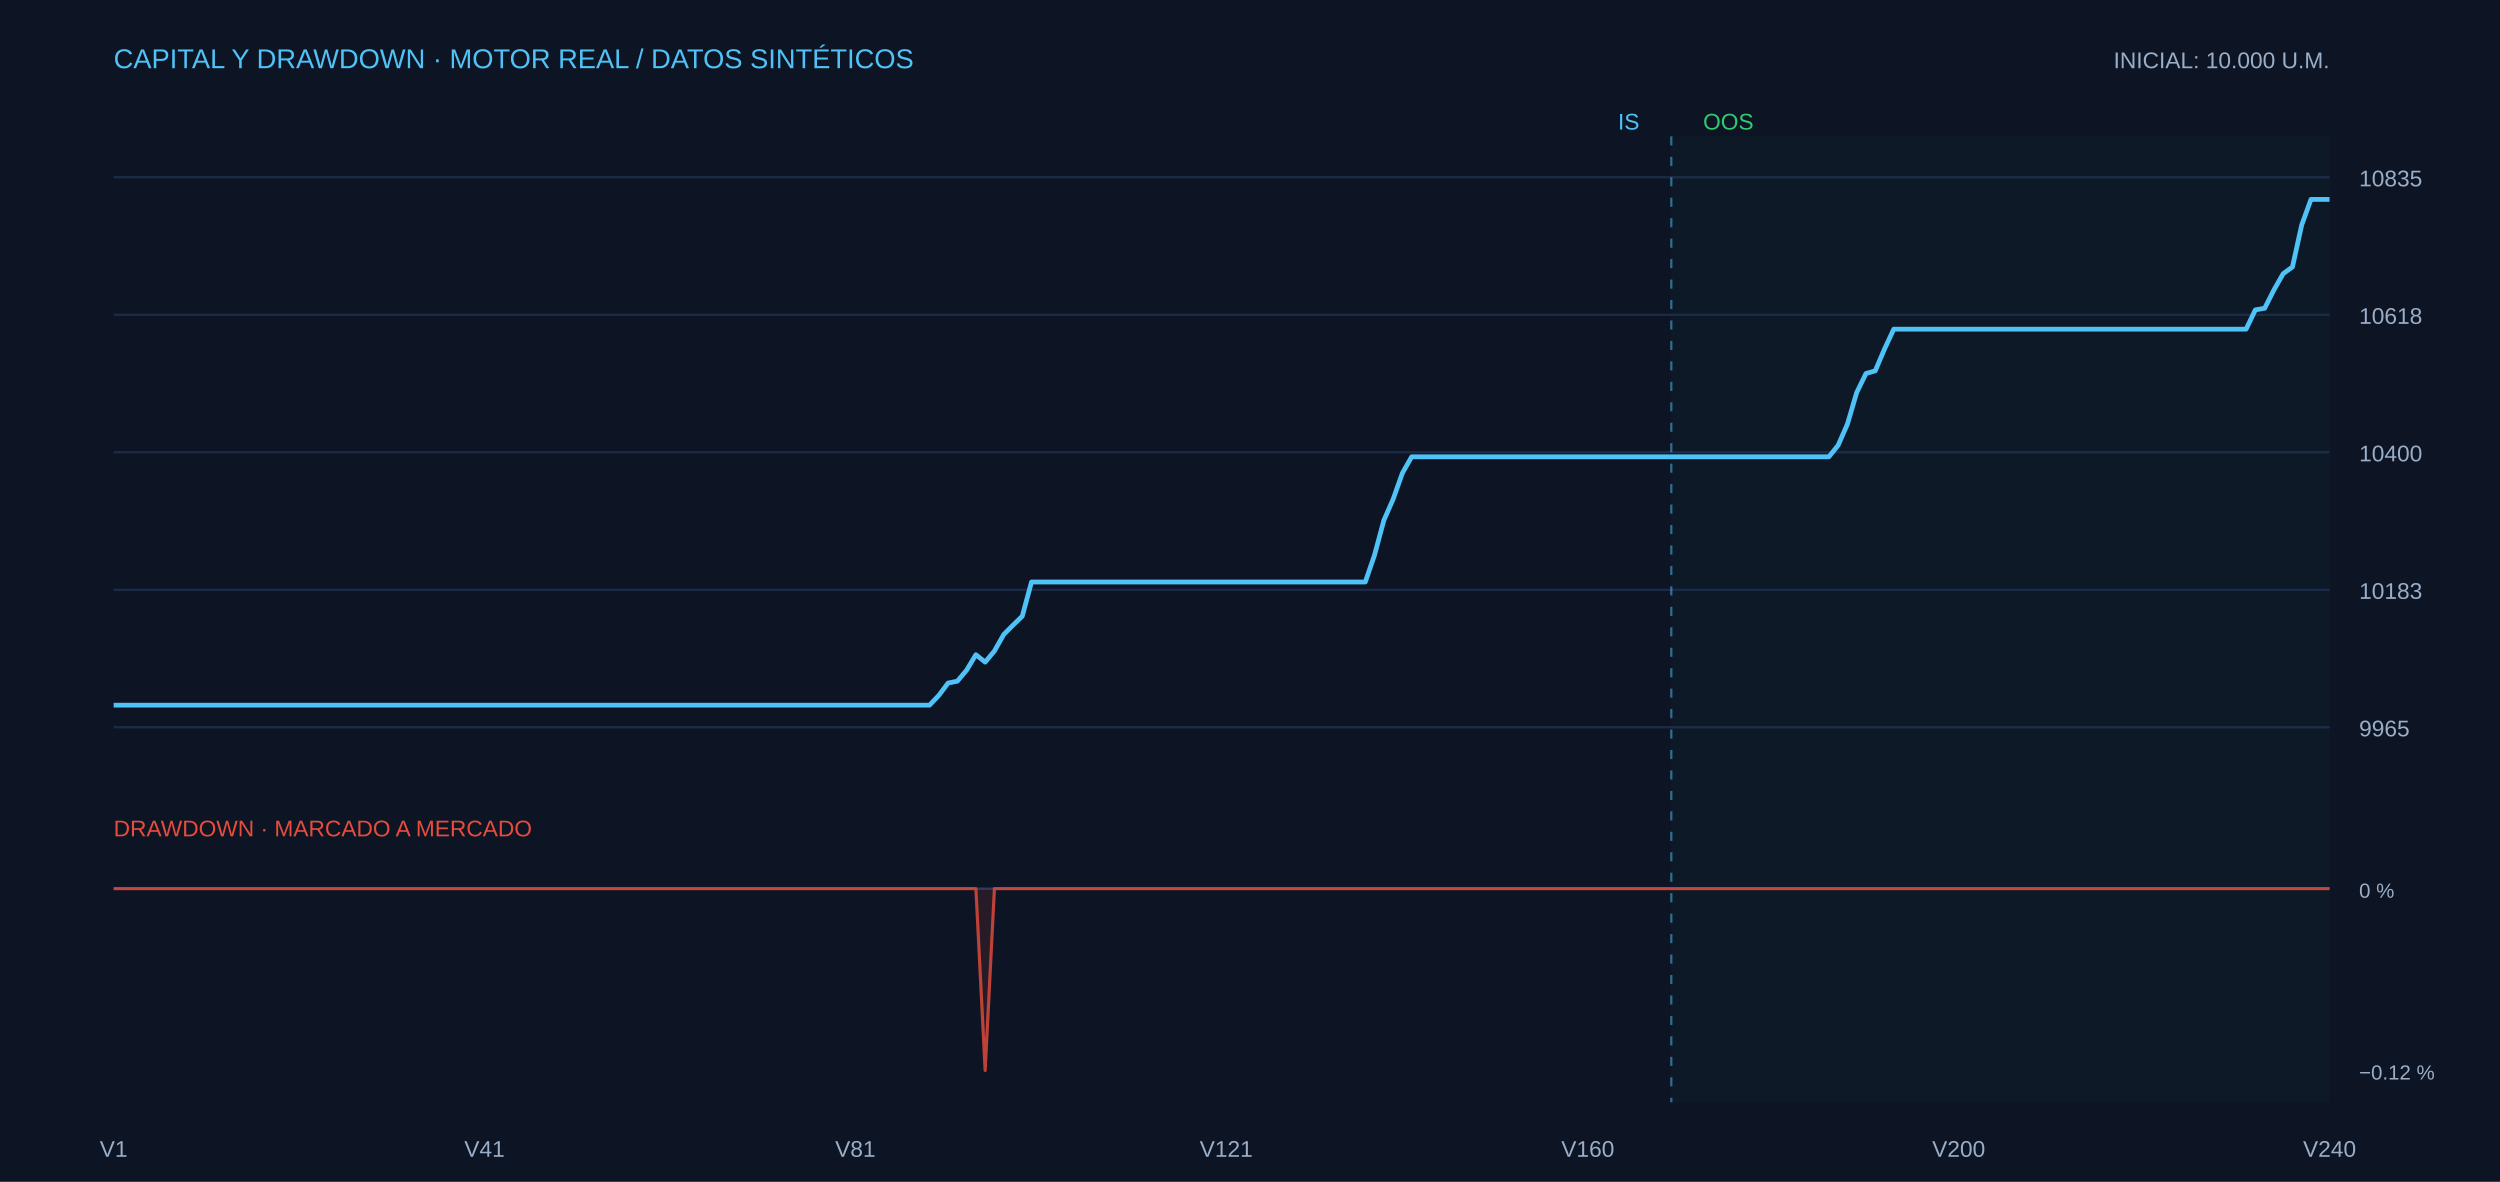
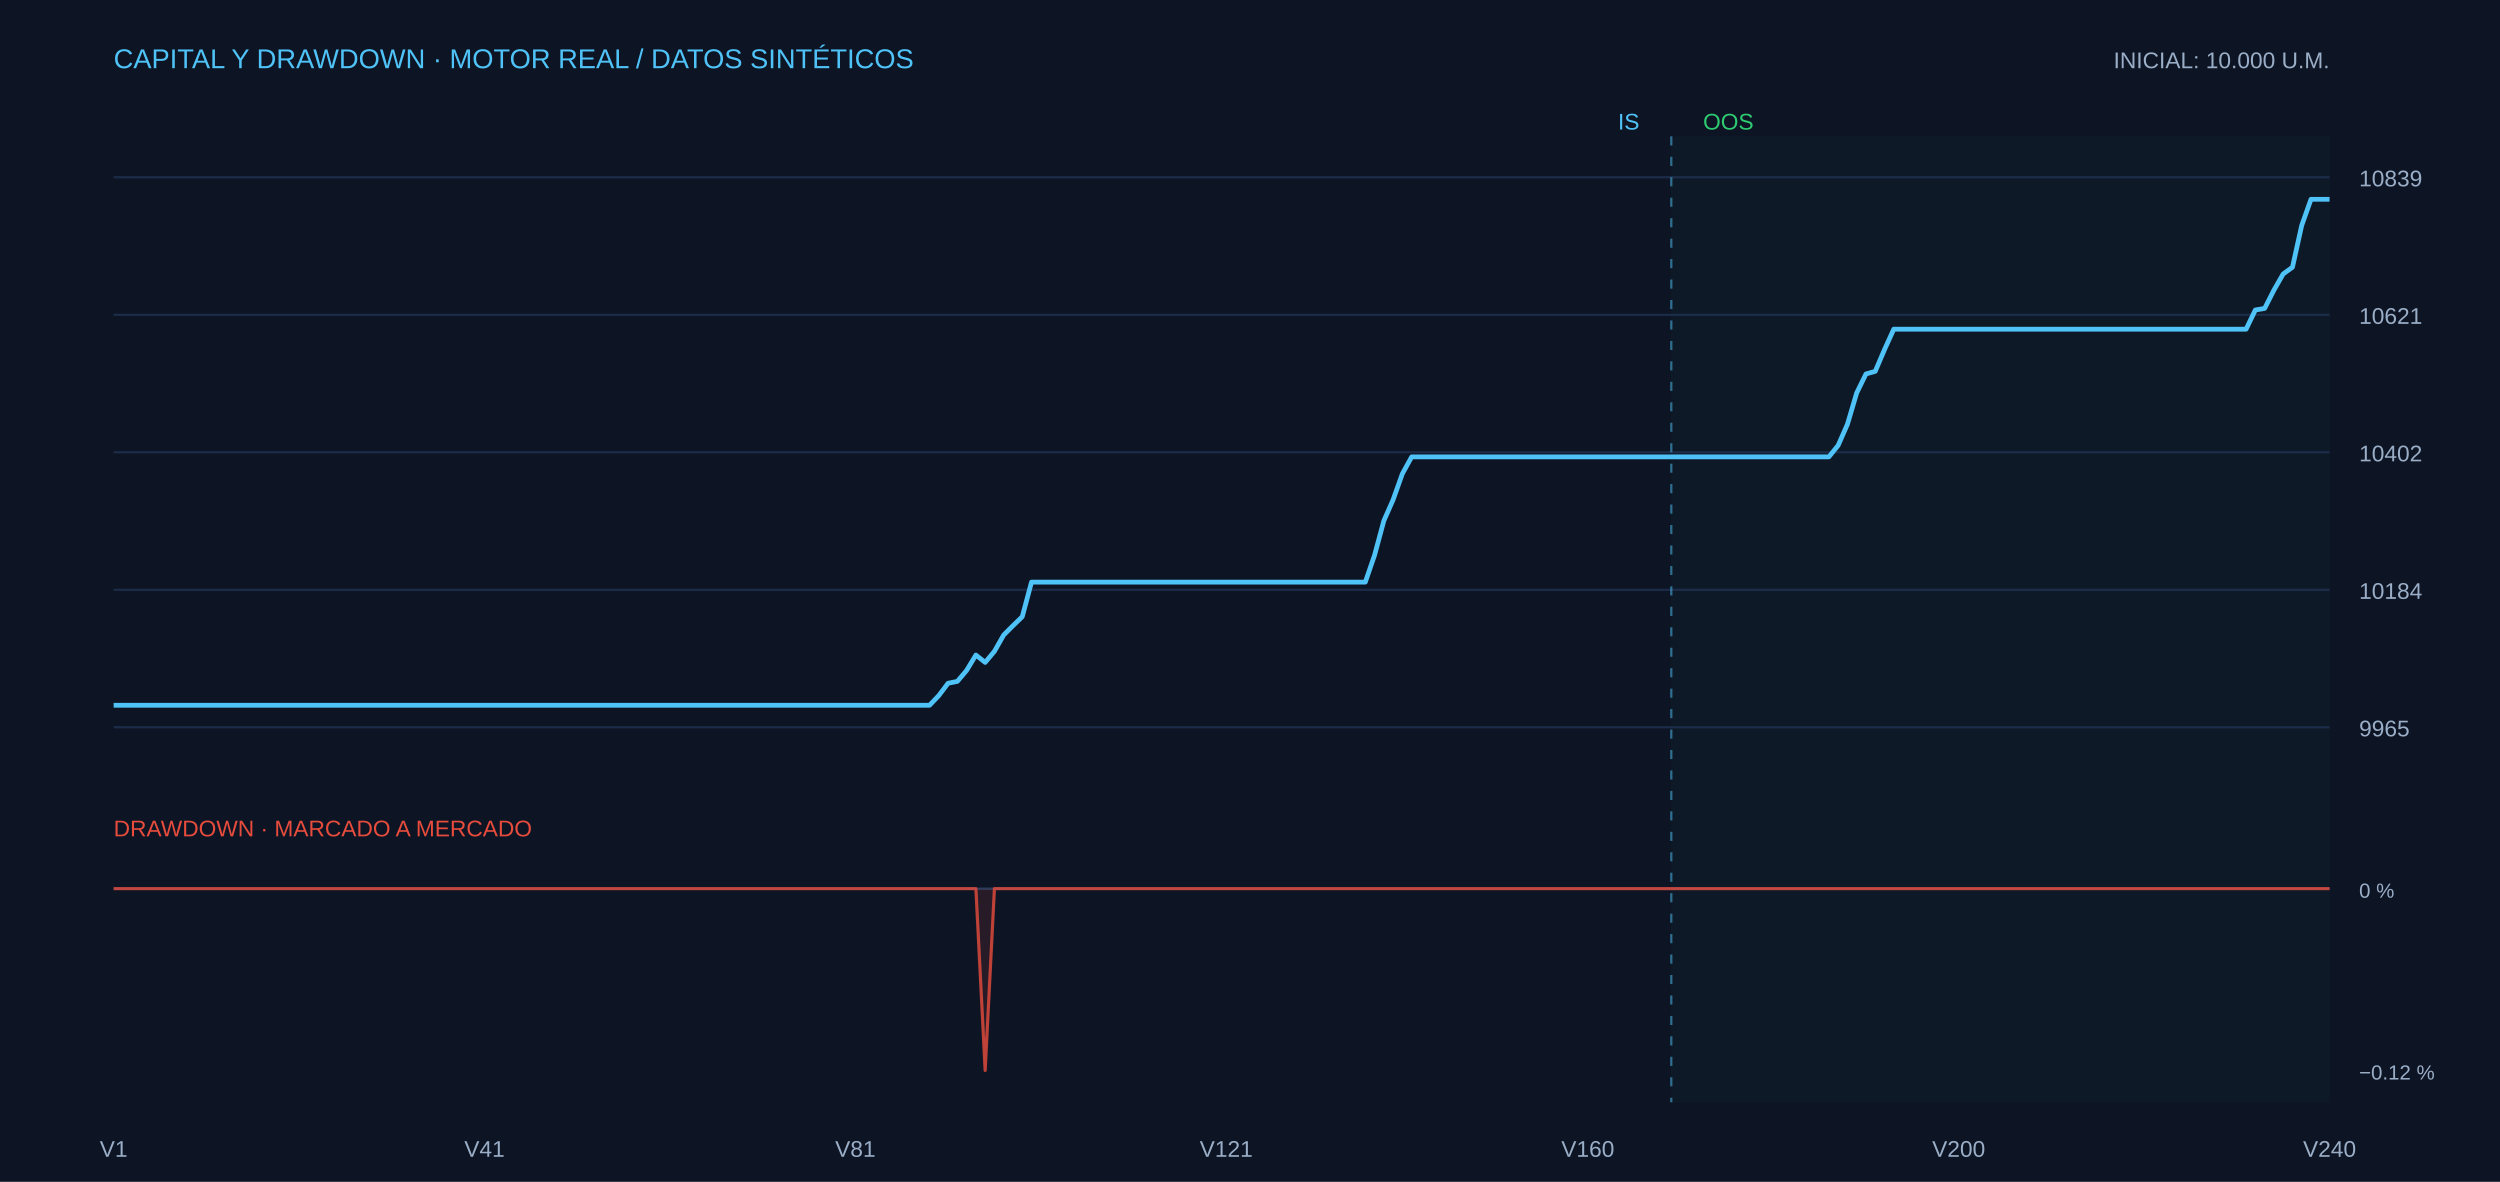
<svg xmlns="http://www.w3.org/2000/svg" viewBox="0 0 1100 520" role="img">
  <rect width="1100" height="520" fill="#0d1424" />
  <text x="50.00" y="30.00" fill="#4fc3f7" font-size="12" font-family="Segoe UI,Arial,sans-serif" text-anchor="start">CAPITAL Y DRAWDOWN · MOTOR REAL / DATOS SINTÉTICOS</text>
  <text x="1025.00" y="30.00" fill="#9aaec7" font-size="10" font-family="Segoe UI,Arial,sans-serif" text-anchor="end">INICIAL: 10.000 U.M.</text>
  <rect x="735.36" y="60" width="289.64" height="425" fill="#2ecc71" opacity=".035" />
  <polyline points="50.00,320.00 1025.00,320.00" fill="none" stroke="#253a60" stroke-width="1" opacity="0.6" stroke-linejoin="round" />
  <text x="1038.00" y="324.00" fill="#9aaec7" font-size="10" font-family="Segoe UI,Arial,sans-serif" text-anchor="start">9965</text>
  <polyline points="50.00,259.50 1025.00,259.50" fill="none" stroke="#253a60" stroke-width="1" opacity="0.6" stroke-linejoin="round" />
-   <text x="1038.00" y="263.50" fill="#9aaec7" font-size="10" font-family="Segoe UI,Arial,sans-serif" text-anchor="start">10183</text>
+   <text x="1038.00" y="263.50" fill="#9aaec7" font-size="10" font-family="Segoe UI,Arial,sans-serif" text-anchor="start">10184</text>
  <polyline points="50.00,199.00 1025.00,199.00" fill="none" stroke="#253a60" stroke-width="1" opacity="0.6" stroke-linejoin="round" />
-   <text x="1038.00" y="203.00" fill="#9aaec7" font-size="10" font-family="Segoe UI,Arial,sans-serif" text-anchor="start">10400</text>
+   <text x="1038.00" y="203.00" fill="#9aaec7" font-size="10" font-family="Segoe UI,Arial,sans-serif" text-anchor="start">10402</text>
  <polyline points="50.00,138.50 1025.00,138.50" fill="none" stroke="#253a60" stroke-width="1" opacity="0.6" stroke-linejoin="round" />
-   <text x="1038.00" y="142.50" fill="#9aaec7" font-size="10" font-family="Segoe UI,Arial,sans-serif" text-anchor="start">10618</text>
+   <text x="1038.00" y="142.50" fill="#9aaec7" font-size="10" font-family="Segoe UI,Arial,sans-serif" text-anchor="start">10621</text>
  <polyline points="50.00,78.00 1025.00,78.00" fill="none" stroke="#253a60" stroke-width="1" opacity="0.6" stroke-linejoin="round" />
-   <text x="1038.00" y="82.00" fill="#9aaec7" font-size="10" font-family="Segoe UI,Arial,sans-serif" text-anchor="start">10835</text>
-   <polyline points="50.00,310.27 54.08,310.27 58.16,310.27 62.24,310.27 66.32,310.27 70.40,310.27 74.48,310.27 78.56,310.27 82.64,310.27 86.72,310.27 90.79,310.27 94.87,310.27 98.95,310.27 103.03,310.27 107.11,310.27 111.19,310.27 115.27,310.27 119.35,310.27 123.43,310.27 127.51,310.27 131.59,310.27 135.67,310.27 139.75,310.27 143.83,310.27 147.91,310.27 151.99,310.27 156.07,310.27 160.15,310.27 164.23,310.27 168.31,310.27 172.38,310.27 176.46,310.27 180.54,310.27 184.62,310.27 188.70,310.27 192.78,310.27 196.86,310.27 200.94,310.27 205.02,310.27 209.10,310.27 213.18,310.27 217.26,310.27 221.34,310.27 225.42,310.27 229.50,310.27 233.58,310.27 237.66,310.27 241.74,310.27 245.82,310.27 249.90,310.27 253.97,310.27 258.05,310.27 262.13,310.27 266.21,310.27 270.29,310.27 274.37,310.27 278.45,310.27 282.53,310.27 286.61,310.27 290.69,310.27 294.77,310.27 298.85,310.27 302.93,310.27 307.01,310.27 311.09,310.27 315.17,310.27 319.25,310.27 323.33,310.27 327.41,310.27 331.49,310.27 335.56,310.27 339.64,310.27 343.72,310.27 347.80,310.27 351.88,310.27 355.96,310.27 360.04,310.27 364.12,310.27 368.20,310.27 372.28,310.27 376.36,310.27 380.44,310.27 384.52,310.27 388.60,310.27 392.68,310.27 396.76,310.27 400.84,310.27 404.92,310.27 409.00,310.27 413.08,305.98 417.15,300.54 421.23,299.72 425.31,294.86 429.39,288.08 433.47,291.33 437.55,286.42 441.63,279.20 445.71,275.09 449.79,271.14 453.87,256.08 457.95,256.08 462.03,256.08 466.11,256.08 470.19,256.08 474.27,256.08 478.35,256.08 482.43,256.08 486.51,256.08 490.59,256.08 494.67,256.08 498.74,256.08 502.82,256.08 506.90,256.08 510.98,256.08 515.06,256.08 519.14,256.08 523.22,256.08 527.30,256.08 531.38,256.08 535.46,256.08 539.54,256.08 543.62,256.08 547.70,256.08 551.78,256.08 555.86,256.08 559.94,256.08 564.02,256.08 568.10,256.08 572.18,256.08 576.26,256.08 580.33,256.08 584.41,256.08 588.49,256.08 592.57,256.08 596.65,256.08 600.73,256.08 604.81,244.16 608.89,228.96 612.97,219.66 617.05,208.17 621.13,200.99 625.21,200.99 629.29,200.99 633.37,200.99 637.45,200.99 641.53,200.99 645.61,200.99 649.69,200.99 653.77,200.99 657.85,200.99 661.92,200.99 666.00,200.99 670.08,200.99 674.16,200.99 678.24,200.99 682.32,200.99 686.40,200.99 690.48,200.99 694.56,200.99 698.64,200.99 702.72,200.99 706.80,200.99 710.88,200.99 714.96,200.99 719.04,200.99 723.12,200.99 727.20,200.99 731.28,200.99 735.36,200.99 739.44,200.99 743.51,200.99 747.59,200.99 751.67,200.99 755.75,200.99 759.83,200.99 763.91,200.99 767.99,200.99 772.07,200.99 776.15,200.99 780.23,200.99 784.31,200.99 788.39,200.99 792.47,200.99 796.55,200.99 800.63,200.99 804.71,200.99 808.79,195.90 812.87,186.57 816.95,172.71 821.03,164.34 825.10,163.18 829.18,153.57 833.26,144.83 837.34,144.83 841.42,144.83 845.50,144.83 849.58,144.83 853.66,144.83 857.74,144.83 861.82,144.83 865.90,144.83 869.98,144.83 874.06,144.83 878.14,144.83 882.22,144.83 886.30,144.83 890.38,144.83 894.46,144.83 898.54,144.83 902.62,144.83 906.69,144.83 910.77,144.83 914.85,144.83 918.93,144.83 923.01,144.83 927.09,144.83 931.17,144.83 935.25,144.83 939.33,144.83 943.41,144.83 947.49,144.83 951.57,144.83 955.65,144.83 959.73,144.83 963.81,144.83 967.89,144.83 971.97,144.83 976.05,144.83 980.13,144.83 984.21,144.83 988.28,144.83 992.36,136.34 996.44,135.65 1000.52,127.57 1004.60,120.42 1008.68,117.46 1012.76,98.95 1016.84,87.73 1020.92,87.73 1025.00,87.73" fill="none" stroke="#4fc3f7" stroke-width="2.1" opacity="1" stroke-linejoin="round" />
+   <text x="1038.00" y="82.00" fill="#9aaec7" font-size="10" font-family="Segoe UI,Arial,sans-serif" text-anchor="start">10839</text>
+   <polyline points="50.00,310.31 54.08,310.31 58.16,310.31 62.24,310.31 66.32,310.31 70.40,310.31 74.48,310.31 78.56,310.31 82.64,310.31 86.72,310.31 90.79,310.31 94.87,310.31 98.95,310.31 103.03,310.31 107.11,310.31 111.19,310.31 115.27,310.31 119.35,310.31 123.43,310.31 127.51,310.31 131.59,310.31 135.67,310.31 139.75,310.31 143.83,310.31 147.91,310.31 151.99,310.31 156.07,310.31 160.15,310.31 164.23,310.31 168.31,310.31 172.38,310.31 176.46,310.31 180.54,310.31 184.62,310.31 188.70,310.31 192.78,310.31 196.86,310.31 200.94,310.31 205.02,310.31 209.10,310.31 213.18,310.31 217.26,310.31 221.34,310.31 225.42,310.31 229.50,310.31 233.58,310.31 237.66,310.31 241.74,310.31 245.82,310.31 249.90,310.31 253.97,310.31 258.05,310.31 262.13,310.31 266.21,310.31 270.29,310.31 274.37,310.31 278.45,310.31 282.53,310.31 286.61,310.31 290.69,310.31 294.77,310.31 298.85,310.31 302.93,310.31 307.01,310.31 311.09,310.31 315.17,310.31 319.25,310.31 323.33,310.31 327.41,310.31 331.49,310.31 335.56,310.31 339.64,310.31 343.72,310.31 347.80,310.31 351.88,310.31 355.96,310.31 360.04,310.31 364.12,310.31 368.20,310.31 372.28,310.31 376.36,310.31 380.44,310.31 384.52,310.31 388.60,310.31 392.68,310.31 396.76,310.31 400.84,310.31 404.92,310.31 409.00,310.31 413.08,306.04 417.15,300.63 421.23,299.81 425.31,294.98 429.39,288.22 433.47,291.46 437.55,286.57 441.63,279.39 445.71,275.30 449.79,271.36 453.87,256.13 457.95,256.13 462.03,256.13 466.11,256.13 470.19,256.13 474.27,256.13 478.35,256.13 482.43,256.13 486.51,256.13 490.59,256.13 494.67,256.13 498.74,256.13 502.82,256.13 506.90,256.13 510.98,256.13 515.06,256.13 519.14,256.13 523.22,256.13 527.30,256.13 531.38,256.13 535.46,256.13 539.54,256.13 543.62,256.13 547.70,256.13 551.78,256.13 555.86,256.13 559.94,256.13 564.02,256.13 568.10,256.13 572.18,256.13 576.26,256.13 580.33,256.13 584.41,256.13 588.49,256.13 592.57,256.13 596.65,256.13 600.73,256.13 604.81,244.27 608.89,229.14 612.97,219.88 617.05,208.44 621.13,201.02 625.21,201.02 629.29,201.02 633.37,201.02 637.45,201.02 641.53,201.02 645.61,201.02 649.69,201.02 653.77,201.02 657.85,201.02 661.92,201.02 666.00,201.02 670.08,201.02 674.16,201.02 678.24,201.02 682.32,201.02 686.40,201.02 690.48,201.02 694.56,201.02 698.64,201.02 702.72,201.02 706.80,201.02 710.88,201.02 714.96,201.02 719.04,201.02 723.12,201.02 727.20,201.02 731.28,201.02 735.36,201.02 739.44,201.02 743.51,201.02 747.59,201.02 751.67,201.02 755.75,201.02 759.83,201.02 763.91,201.02 767.99,201.02 772.07,201.02 776.15,201.02 780.23,201.02 784.31,201.02 788.39,201.02 792.47,201.02 796.55,201.02 800.63,201.02 804.71,201.02 808.79,195.96 812.87,186.67 816.95,172.87 821.03,164.54 825.10,163.39 829.18,153.82 833.26,144.84 837.34,144.84 841.42,144.84 845.50,144.84 849.58,144.84 853.66,144.84 857.74,144.84 861.82,144.84 865.90,144.84 869.98,144.84 874.06,144.84 878.14,144.84 882.22,144.84 886.30,144.84 890.38,144.84 894.46,144.84 898.54,144.84 902.62,144.84 906.69,144.84 910.77,144.84 914.85,144.84 918.93,144.84 923.01,144.84 927.09,144.84 931.17,144.84 935.25,144.84 939.33,144.84 943.41,144.84 947.49,144.84 951.57,144.84 955.65,144.84 959.73,144.84 963.81,144.84 967.89,144.84 971.97,144.84 976.05,144.84 980.13,144.84 984.21,144.84 988.28,144.84 992.36,136.39 996.44,135.70 1000.52,127.66 1004.60,120.54 1008.68,117.59 1012.76,99.17 1016.84,87.69 1020.92,87.69 1025.00,87.69" fill="none" stroke="#4fc3f7" stroke-width="2.1" opacity="1" stroke-linejoin="round" />
  <polyline points="735.36,60.00 735.36,485.00" fill="none" stroke="#4fc3f7" stroke-width="1" opacity="0.5" stroke-linejoin="round" stroke-dasharray="4 5" />
  <text x="721.36" y="57.00" fill="#4fc3f7" font-size="10" font-family="Segoe UI,Arial,sans-serif" text-anchor="end">IS</text>
  <text x="749.36" y="57.00" fill="#2ecc71" font-size="10" font-family="Segoe UI,Arial,sans-serif" text-anchor="start">OOS</text>
  <text x="50.00" y="368.00" fill="#e74c3c" font-size="10" font-family="Segoe UI,Arial,sans-serif" text-anchor="start">DRAWDOWN · MARCADO A MERCADO</text>
  <polyline points="50.00,391.00 1025.00,391.00" fill="none" stroke="#253a60" stroke-width="1" opacity="1" stroke-linejoin="round" />
  <polygon points="50,391 50.00,391.00 54.08,391.00 58.16,391.00 62.24,391.00 66.32,391.00 70.40,391.00 74.48,391.00 78.56,391.00 82.64,391.00 86.72,391.00 90.79,391.00 94.87,391.00 98.95,391.00 103.03,391.00 107.11,391.00 111.19,391.00 115.27,391.00 119.35,391.00 123.43,391.00 127.51,391.00 131.59,391.00 135.67,391.00 139.75,391.00 143.83,391.00 147.91,391.00 151.99,391.00 156.07,391.00 160.15,391.00 164.23,391.00 168.31,391.00 172.38,391.00 176.46,391.00 180.54,391.00 184.62,391.00 188.70,391.00 192.78,391.00 196.86,391.00 200.94,391.00 205.02,391.00 209.10,391.00 213.18,391.00 217.26,391.00 221.34,391.00 225.42,391.00 229.50,391.00 233.58,391.00 237.66,391.00 241.74,391.00 245.82,391.00 249.90,391.00 253.97,391.00 258.05,391.00 262.13,391.00 266.21,391.00 270.29,391.00 274.37,391.00 278.45,391.00 282.53,391.00 286.61,391.00 290.69,391.00 294.77,391.00 298.85,391.00 302.93,391.00 307.01,391.00 311.09,391.00 315.17,391.00 319.25,391.00 323.33,391.00 327.41,391.00 331.49,391.00 335.56,391.00 339.64,391.00 343.72,391.00 347.80,391.00 351.88,391.00 355.96,391.00 360.04,391.00 364.12,391.00 368.20,391.00 372.28,391.00 376.36,391.00 380.44,391.00 384.52,391.00 388.60,391.00 392.68,391.00 396.76,391.00 400.84,391.00 404.92,391.00 409.00,391.00 413.08,391.00 417.15,391.00 421.23,391.00 425.31,391.00 429.39,391.00 433.47,471.00 437.55,391.00 441.63,391.00 445.71,391.00 449.79,391.00 453.87,391.00 457.95,391.00 462.03,391.00 466.11,391.00 470.19,391.00 474.27,391.00 478.35,391.00 482.43,391.00 486.51,391.00 490.59,391.00 494.67,391.00 498.74,391.00 502.82,391.00 506.90,391.00 510.98,391.00 515.06,391.00 519.14,391.00 523.22,391.00 527.30,391.00 531.38,391.00 535.46,391.00 539.54,391.00 543.62,391.00 547.70,391.00 551.78,391.00 555.86,391.00 559.94,391.00 564.02,391.00 568.10,391.00 572.18,391.00 576.26,391.00 580.33,391.00 584.41,391.00 588.49,391.00 592.57,391.00 596.65,391.00 600.73,391.00 604.81,391.00 608.89,391.00 612.97,391.00 617.05,391.00 621.13,391.00 625.21,391.00 629.29,391.00 633.37,391.00 637.45,391.00 641.53,391.00 645.61,391.00 649.69,391.00 653.77,391.00 657.85,391.00 661.92,391.00 666.00,391.00 670.08,391.00 674.16,391.00 678.24,391.00 682.32,391.00 686.40,391.00 690.48,391.00 694.56,391.00 698.64,391.00 702.72,391.00 706.80,391.00 710.88,391.00 714.96,391.00 719.04,391.00 723.12,391.00 727.20,391.00 731.28,391.00 735.36,391.00 739.44,391.00 743.51,391.00 747.59,391.00 751.67,391.00 755.75,391.00 759.83,391.00 763.91,391.00 767.99,391.00 772.07,391.00 776.15,391.00 780.23,391.00 784.31,391.00 788.39,391.00 792.47,391.00 796.55,391.00 800.63,391.00 804.71,391.00 808.79,391.00 812.87,391.00 816.95,391.00 821.03,391.00 825.10,391.00 829.18,391.00 833.26,391.00 837.34,391.00 841.42,391.00 845.50,391.00 849.58,391.00 853.66,391.00 857.74,391.00 861.82,391.00 865.90,391.00 869.98,391.00 874.06,391.00 878.14,391.00 882.22,391.00 886.30,391.00 890.38,391.00 894.46,391.00 898.54,391.00 902.62,391.00 906.69,391.00 910.77,391.00 914.85,391.00 918.93,391.00 923.01,391.00 927.09,391.00 931.17,391.00 935.25,391.00 939.33,391.00 943.41,391.00 947.49,391.00 951.57,391.00 955.65,391.00 959.73,391.00 963.81,391.00 967.89,391.00 971.97,391.00 976.05,391.00 980.13,391.00 984.21,391.00 988.28,391.00 992.36,391.00 996.44,391.00 1000.52,391.00 1004.60,391.00 1008.68,391.00 1012.76,391.00 1016.84,391.00 1020.92,391.00 1025.00,391.00 1025,391" fill="#e74c3c" opacity=".12" />
  <polyline points="50.00,391.00 54.08,391.00 58.16,391.00 62.24,391.00 66.32,391.00 70.40,391.00 74.48,391.00 78.56,391.00 82.64,391.00 86.72,391.00 90.79,391.00 94.87,391.00 98.95,391.00 103.03,391.00 107.11,391.00 111.19,391.00 115.27,391.00 119.35,391.00 123.43,391.00 127.51,391.00 131.59,391.00 135.67,391.00 139.75,391.00 143.83,391.00 147.91,391.00 151.99,391.00 156.07,391.00 160.15,391.00 164.23,391.00 168.31,391.00 172.38,391.00 176.46,391.00 180.54,391.00 184.62,391.00 188.70,391.00 192.78,391.00 196.86,391.00 200.94,391.00 205.02,391.00 209.10,391.00 213.18,391.00 217.26,391.00 221.34,391.00 225.42,391.00 229.50,391.00 233.58,391.00 237.66,391.00 241.74,391.00 245.82,391.00 249.90,391.00 253.97,391.00 258.05,391.00 262.13,391.00 266.21,391.00 270.29,391.00 274.37,391.00 278.45,391.00 282.53,391.00 286.61,391.00 290.69,391.00 294.77,391.00 298.85,391.00 302.93,391.00 307.01,391.00 311.09,391.00 315.17,391.00 319.25,391.00 323.33,391.00 327.41,391.00 331.49,391.00 335.56,391.00 339.64,391.00 343.72,391.00 347.80,391.00 351.88,391.00 355.96,391.00 360.04,391.00 364.12,391.00 368.20,391.00 372.28,391.00 376.36,391.00 380.44,391.00 384.52,391.00 388.60,391.00 392.68,391.00 396.76,391.00 400.84,391.00 404.92,391.00 409.00,391.00 413.08,391.00 417.15,391.00 421.23,391.00 425.31,391.00 429.39,391.00 433.47,471.00 437.55,391.00 441.63,391.00 445.71,391.00 449.79,391.00 453.87,391.00 457.95,391.00 462.03,391.00 466.11,391.00 470.19,391.00 474.27,391.00 478.35,391.00 482.43,391.00 486.51,391.00 490.59,391.00 494.67,391.00 498.74,391.00 502.82,391.00 506.90,391.00 510.98,391.00 515.06,391.00 519.14,391.00 523.22,391.00 527.30,391.00 531.38,391.00 535.46,391.00 539.54,391.00 543.62,391.00 547.70,391.00 551.78,391.00 555.86,391.00 559.94,391.00 564.02,391.00 568.10,391.00 572.18,391.00 576.26,391.00 580.33,391.00 584.41,391.00 588.49,391.00 592.57,391.00 596.65,391.00 600.73,391.00 604.81,391.00 608.89,391.00 612.97,391.00 617.05,391.00 621.13,391.00 625.21,391.00 629.29,391.00 633.37,391.00 637.45,391.00 641.53,391.00 645.61,391.00 649.69,391.00 653.77,391.00 657.85,391.00 661.92,391.00 666.00,391.00 670.08,391.00 674.16,391.00 678.24,391.00 682.32,391.00 686.40,391.00 690.48,391.00 694.56,391.00 698.64,391.00 702.72,391.00 706.80,391.00 710.88,391.00 714.96,391.00 719.04,391.00 723.12,391.00 727.20,391.00 731.28,391.00 735.36,391.00 739.44,391.00 743.51,391.00 747.59,391.00 751.67,391.00 755.75,391.00 759.83,391.00 763.91,391.00 767.99,391.00 772.07,391.00 776.15,391.00 780.23,391.00 784.31,391.00 788.39,391.00 792.47,391.00 796.55,391.00 800.63,391.00 804.71,391.00 808.79,391.00 812.87,391.00 816.95,391.00 821.03,391.00 825.10,391.00 829.18,391.00 833.26,391.00 837.34,391.00 841.42,391.00 845.50,391.00 849.58,391.00 853.66,391.00 857.74,391.00 861.82,391.00 865.90,391.00 869.98,391.00 874.06,391.00 878.14,391.00 882.22,391.00 886.30,391.00 890.38,391.00 894.46,391.00 898.54,391.00 902.62,391.00 906.69,391.00 910.77,391.00 914.85,391.00 918.93,391.00 923.01,391.00 927.09,391.00 931.17,391.00 935.25,391.00 939.33,391.00 943.41,391.00 947.49,391.00 951.57,391.00 955.65,391.00 959.73,391.00 963.81,391.00 967.89,391.00 971.97,391.00 976.05,391.00 980.13,391.00 984.21,391.00 988.28,391.00 992.36,391.00 996.44,391.00 1000.52,391.00 1004.60,391.00 1008.68,391.00 1012.76,391.00 1016.84,391.00 1020.92,391.00 1025.00,391.00" fill="none" stroke="#e74c3c" stroke-width="1.4" opacity="0.8" stroke-linejoin="round" />
  <text x="1038.00" y="395.00" fill="#9aaec7" font-size="9" font-family="Segoe UI,Arial,sans-serif" text-anchor="start">0 %</text>
  <text x="1038.00" y="475.00" fill="#9aaec7" font-size="9" font-family="Segoe UI,Arial,sans-serif" text-anchor="start">−0.12 %</text>
  <text x="50.00" y="509.00" fill="#9aaec7" font-size="10" font-family="Segoe UI,Arial,sans-serif" text-anchor="middle">V1</text>
  <text x="213.18" y="509.00" fill="#9aaec7" font-size="10" font-family="Segoe UI,Arial,sans-serif" text-anchor="middle">V41</text>
  <text x="376.36" y="509.00" fill="#9aaec7" font-size="10" font-family="Segoe UI,Arial,sans-serif" text-anchor="middle">V81</text>
  <text x="539.54" y="509.00" fill="#9aaec7" font-size="10" font-family="Segoe UI,Arial,sans-serif" text-anchor="middle">V121</text>
  <text x="698.64" y="509.00" fill="#9aaec7" font-size="10" font-family="Segoe UI,Arial,sans-serif" text-anchor="middle">V160</text>
  <text x="861.82" y="509.00" fill="#9aaec7" font-size="10" font-family="Segoe UI,Arial,sans-serif" text-anchor="middle">V200</text>
  <text x="1025.00" y="509.00" fill="#9aaec7" font-size="10" font-family="Segoe UI,Arial,sans-serif" text-anchor="middle">V240</text>
</svg>
